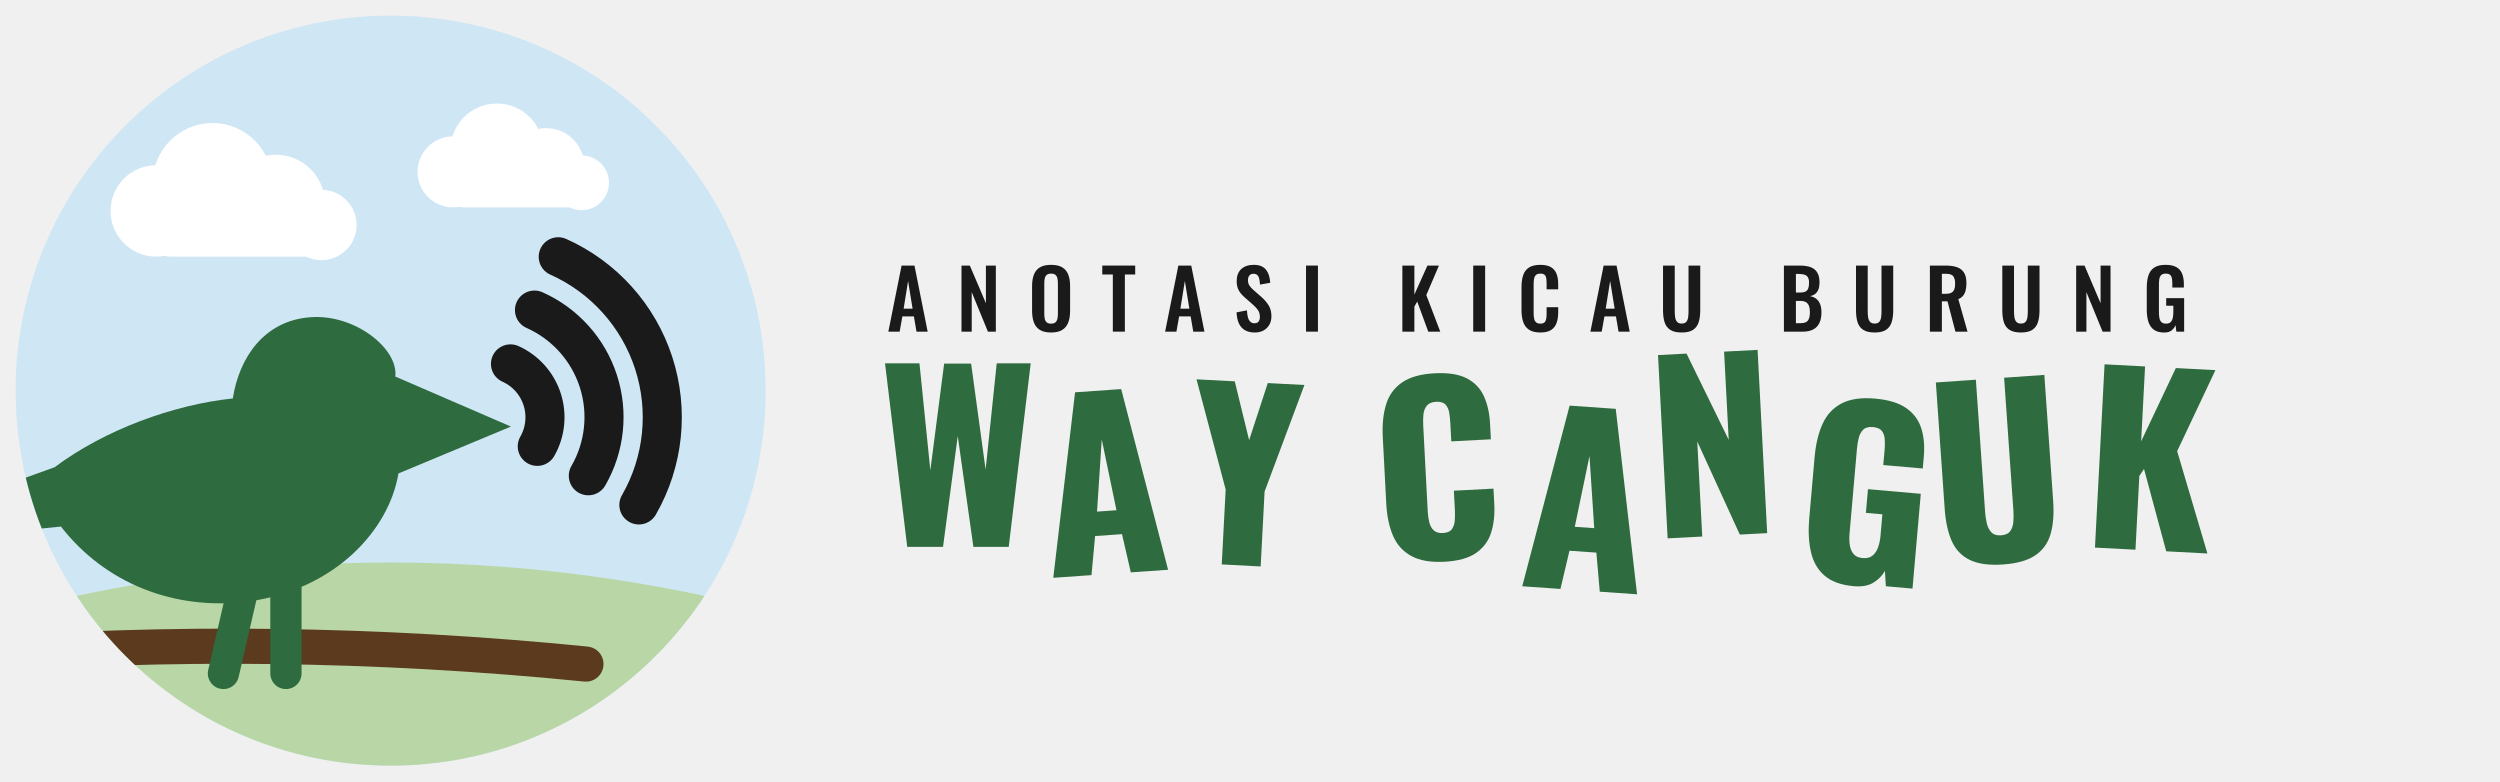
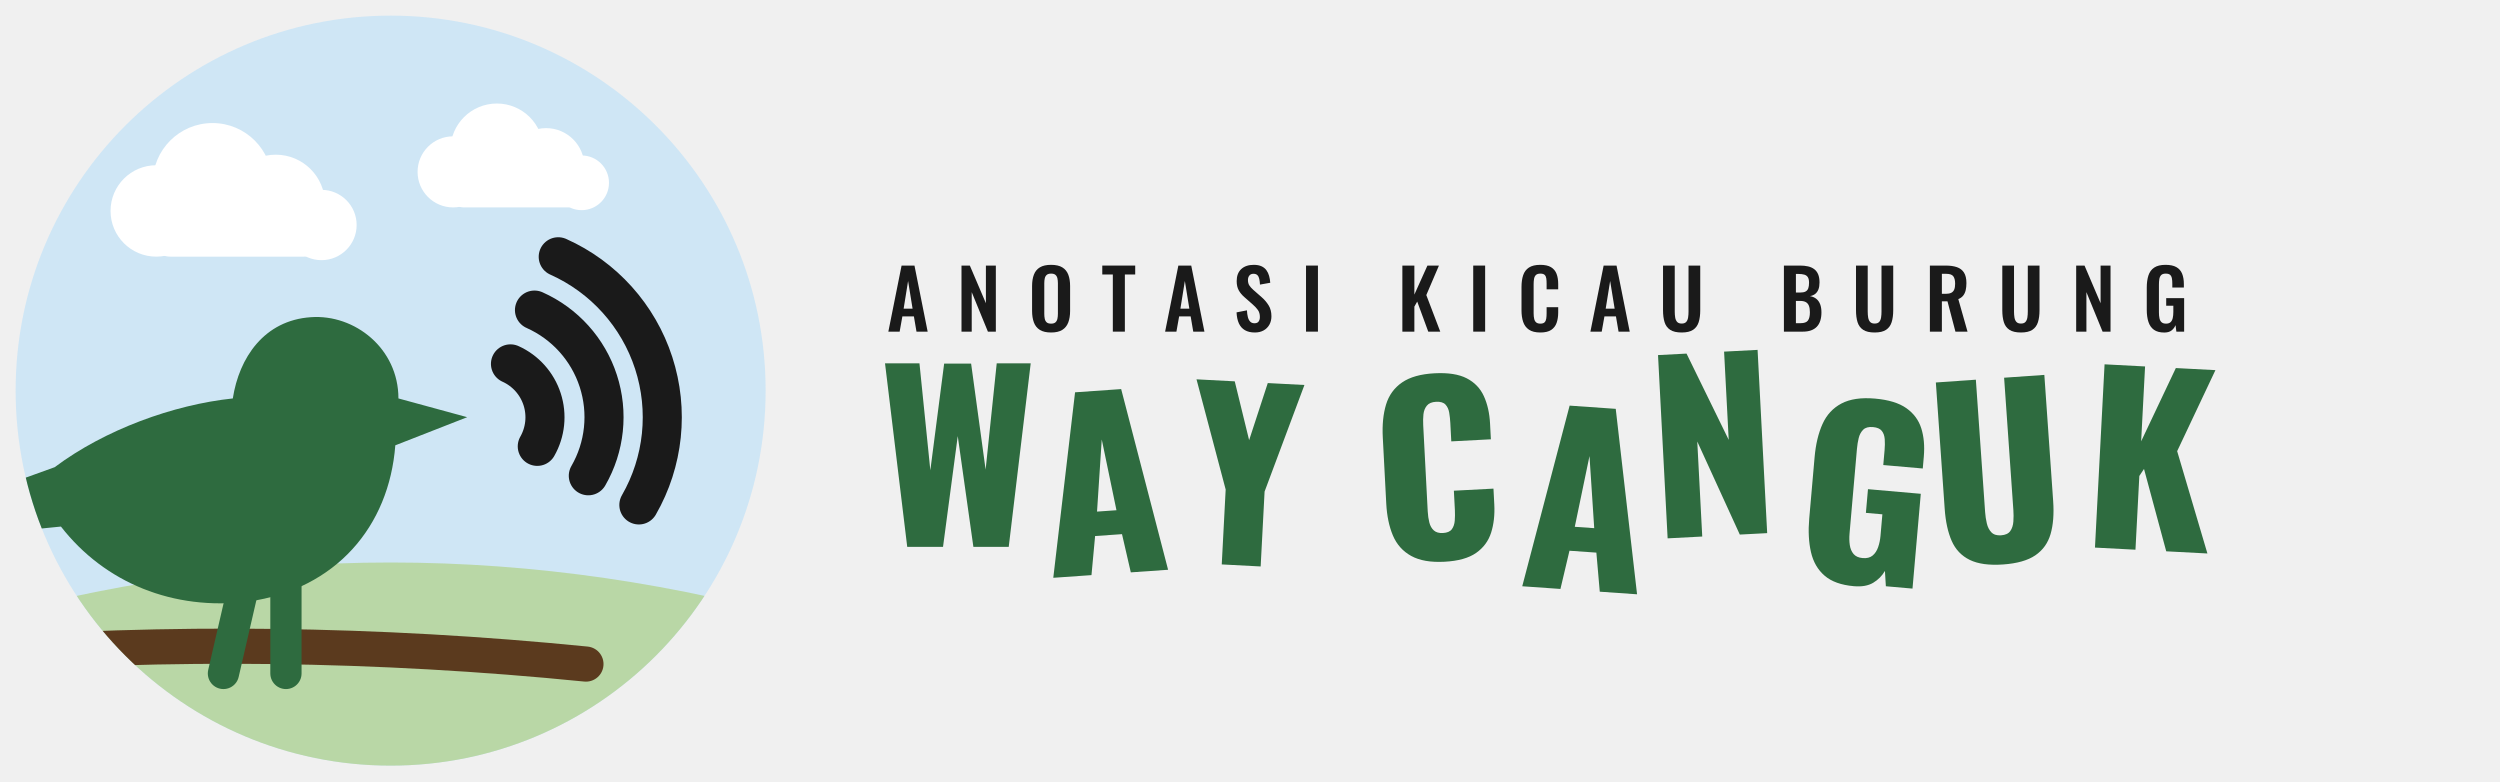
<svg xmlns="http://www.w3.org/2000/svg" viewBox="0 0 640 200">
  <defs>
    <clipPath id="c">
      <circle cx="100" cy="100" r="96" />
    </clipPath>
  </defs>
  <g clip-path="url(#c)">
    <circle cx="100" cy="100" r="96" fill="#CFE6F5" />
    <path d="M-10 160 Q100 128 210 160 L210 210 L-10 210 Z" fill="#B9D7A6" />
    <circle cx="40.0" cy="54.0" r="11.7" fill="#FFFFFF" />
    <circle cx="54.4" cy="46.8" r="15.3" fill="#FFFFFF" />
    <circle cx="70.6" cy="52.2" r="12.6" fill="#FFFFFF" />
    <circle cx="82.3" cy="57.6" r="9.0" fill="#FFFFFF" />
    <rect x="38.2" y="54.0" width="45.0" height="11.7" rx="5.4" fill="#FFFFFF" />
    <circle cx="116.0" cy="44.0" r="9.1" fill="#FFFFFF" />
    <circle cx="127.2" cy="38.4" r="11.9" fill="#FFFFFF" />
    <circle cx="139.8" cy="42.6" r="9.8" fill="#FFFFFF" />
    <circle cx="148.9" cy="46.8" r="7.0" fill="#FFFFFF" />
    <rect x="114.6" y="44.0" width="35.0" height="9.1" rx="4.2" fill="#FFFFFF" />
    <path d="M-10 168 Q70 162 150 170" stroke="#5B3A1E" stroke-width="9" fill="none" stroke-linecap="round" />
    <g transform="translate(54 118) scale(1.6) translate(-50 -45)">
-       <path d="M98 39.5 L79.5 31.5 C80 27 73 21.5 66 22 C58.5 22.5 54.5 28.5 53.5 35 C44 36 33 40 25 46 L7 52.5 L11 57 L26 55.5 C33 64.5 44 69 56 67.5 C70 65.5 78.5 56 80 47 Z" fill="#2E6B3F" />
+       <path d="M91 38 L80 35 C80 27 73 21.5 66 22 C58.5 22.5 54.5 28.5 53.5 35 C44 36 33 40 25 46 L7 52.5 L11 57 L26 55.5 C33 64.5 44 69 56 67.5 C70 65.5 78.5 55.5 79.5 42.5 Z" fill="#2E6B3F" />
      <path d="M55 66 L52 79 M62 65 L62 79" stroke="#2E6B3F" stroke-width="5" stroke-linecap="round" fill="none" />
    </g>
    <g transform="rotate(-18 124.6 106.8)">
      <path d="M134.6 95.7 A15 15 0 0 1 134.6 117.9" stroke="#1A1A1A" stroke-width="10" fill="none" stroke-linecap="round" />
      <path d="M144.7 84.5 A30 30 0 0 1 144.7 129.1" stroke="#1A1A1A" stroke-width="10" fill="none" stroke-linecap="round" />
      <path d="M154.7 73.4 A45 45 0 0 1 154.7 140.2" stroke="#1A1A1A" stroke-width="10" fill="none" stroke-linecap="round" />
    </g>
  </g>
  <path d="M227.418 84.9 230.805 67.987H234.105L237.48 84.9H234.621L233.956 80.996H231.006L230.31 84.9ZM231.33 79.025H233.621L232.471 71.931Z" fill="#1A1A1A" />
  <path d="M246.142 84.9V67.987H248.278L252.391 77.626V67.987H254.936V84.9H252.904L248.761 74.787V84.9Z" fill="#1A1A1A" />
  <path d="M269.074 85.12Q267.264 85.12 266.198 84.452Q265.132 83.784 264.672 82.536Q264.212 81.288 264.212 79.586V73.24Q264.212 71.527 264.677 70.31Q265.142 69.093 266.203 68.446Q267.264 67.798 269.074 67.798Q270.894 67.798 271.955 68.451Q273.017 69.103 273.482 70.315Q273.947 71.527 273.947 73.24V79.596Q273.947 81.288 273.482 82.531Q273.017 83.774 271.955 84.447Q270.894 85.12 269.074 85.12ZM269.074 82.852Q269.83 82.852 270.203 82.515Q270.575 82.177 270.699 81.601Q270.823 81.026 270.823 80.323V72.534Q270.823 71.82 270.699 71.26Q270.575 70.7 270.203 70.373Q269.83 70.045 269.074 70.045Q268.339 70.045 267.961 70.373Q267.584 70.7 267.46 71.26Q267.336 71.82 267.336 72.534V80.323Q267.336 81.026 267.454 81.601Q267.573 82.177 267.945 82.515Q268.317 82.852 269.074 82.852Z" fill="#1A1A1A" />
  <path d="M284.883 84.9V70.269H282.184V67.987H290.613V70.269H287.965V84.9Z" fill="#1A1A1A" />
  <path d="M298.271 84.9 301.658 67.987H304.957L308.333 84.9H305.473L304.809 80.996H301.859L301.163 84.9ZM302.183 79.025H304.474L303.323 71.931Z" fill="#1A1A1A" />
  <path d="M321.242 85.12Q319.716 85.12 318.696 84.526Q317.677 83.932 317.154 82.788Q316.632 81.643 316.559 79.966L319.218 79.446Q319.259 80.44 319.457 81.189Q319.654 81.938 320.064 82.347Q320.473 82.755 321.145 82.755Q321.891 82.755 322.21 82.303Q322.529 81.851 322.529 81.16Q322.529 80.065 322.018 79.355Q321.507 78.645 320.681 77.924L318.553 76.054Q317.653 75.28 317.121 74.328Q316.59 73.375 316.59 71.972Q316.59 69.963 317.762 68.88Q318.935 67.798 320.956 67.798Q322.141 67.798 322.936 68.161Q323.73 68.525 324.199 69.17Q324.667 69.815 324.894 70.64Q325.122 71.465 325.183 72.388L322.553 72.856Q322.512 72.064 322.384 71.439Q322.255 70.815 321.909 70.452Q321.563 70.089 320.891 70.089Q320.197 70.089 319.836 70.542Q319.475 70.996 319.475 71.667Q319.475 72.526 319.833 73.075Q320.191 73.625 320.851 74.211L322.957 76.06Q323.993 76.949 324.74 78.124Q325.487 79.299 325.487 80.972Q325.487 82.192 324.954 83.133Q324.421 84.074 323.47 84.597Q322.518 85.12 321.242 85.12Z" fill="#1A1A1A" />
  <path d="M334.341 84.9V67.987H337.392V84.9Z" fill="#1A1A1A" />
  <path d="M359.006 84.9V67.987H362.077V75.414L365.421 67.987H368.368L365.135 75.538L368.706 84.9H365.634L362.807 77.203L362.077 78.497V84.9Z" fill="#1A1A1A" />
  <path d="M377.145 84.9V67.987H380.196V84.9Z" fill="#1A1A1A" />
  <path d="M394.327 85.12Q392.467 85.12 391.41 84.396Q390.354 83.671 389.93 82.402Q389.506 81.134 389.506 79.493V73.456Q389.506 71.723 389.93 70.454Q390.354 69.186 391.41 68.492Q392.467 67.798 394.327 67.798Q396.065 67.798 397.059 68.399Q398.053 69 398.476 70.096Q398.899 71.193 398.899 72.674V74.075H395.932V72.626Q395.932 71.913 395.86 71.327Q395.787 70.741 395.456 70.393Q395.125 70.045 394.337 70.045Q393.551 70.045 393.183 70.414Q392.815 70.782 392.712 71.404Q392.608 72.025 392.608 72.8V80.149Q392.608 81.056 392.758 81.657Q392.907 82.258 393.285 82.555Q393.663 82.852 394.337 82.852Q395.104 82.852 395.435 82.489Q395.767 82.126 395.849 81.514Q395.932 80.902 395.932 80.159V78.637H398.899V79.997Q398.899 81.488 398.496 82.647Q398.094 83.805 397.105 84.463Q396.116 85.12 394.327 85.12Z" fill="#1A1A1A" />
  <path d="M407.146 84.9 410.533 67.987H413.833L417.208 84.9H414.349L413.684 80.996H410.734L410.039 84.9ZM411.058 79.025H413.349L412.199 71.931Z" fill="#1A1A1A" />
  <path d="M430.504 85.12Q428.613 85.12 427.572 84.438Q426.531 83.756 426.133 82.484Q425.735 81.212 425.735 79.437V67.987H428.734V79.778Q428.734 80.573 428.848 81.277Q428.961 81.981 429.344 82.406Q429.727 82.831 430.504 82.831Q431.301 82.831 431.674 82.406Q432.046 81.981 432.155 81.277Q432.263 80.573 432.263 79.778V67.987H435.262V79.437Q435.262 81.212 434.859 82.484Q434.456 83.756 433.425 84.438Q432.395 85.12 430.504 85.12Z" fill="#1A1A1A" />
  <path d="M456.682 84.9V67.987H460.836Q461.952 67.987 462.862 68.195Q463.772 68.402 464.433 68.897Q465.094 69.392 465.446 70.228Q465.798 71.065 465.798 72.323Q465.798 73.356 465.516 74.086Q465.233 74.816 464.69 75.243Q464.147 75.671 463.344 75.807Q464.345 75.983 464.993 76.515Q465.641 77.046 465.966 77.908Q466.29 78.769 466.29 79.98Q466.29 81.184 465.991 82.109Q465.692 83.034 465.1 83.649Q464.508 84.265 463.619 84.582Q462.73 84.9 461.548 84.9ZM459.753 82.735H460.931Q462.334 82.735 462.834 82.053Q463.334 81.371 463.334 79.947Q463.334 78.936 463.09 78.297Q462.846 77.657 462.3 77.346Q461.754 77.034 460.829 77.034H459.753ZM459.753 74.894H460.807Q461.734 74.894 462.233 74.623Q462.732 74.352 462.924 73.79Q463.116 73.228 463.116 72.377Q463.116 71.466 462.821 70.982Q462.525 70.498 461.919 70.313Q461.312 70.129 460.36 70.129H459.753Z" fill="#1A1A1A" />
  <path d="M479.906 85.12Q478.015 85.12 476.974 84.438Q475.933 83.756 475.535 82.484Q475.137 81.212 475.137 79.437V67.987H478.136V79.778Q478.136 80.573 478.25 81.277Q478.364 81.981 478.746 82.406Q479.129 82.831 479.906 82.831Q480.703 82.831 481.076 82.406Q481.448 81.981 481.557 81.277Q481.665 80.573 481.665 79.778V67.987H484.665V79.437Q484.665 81.212 484.261 82.484Q483.858 83.756 482.827 84.438Q481.797 85.12 479.906 85.12Z" fill="#1A1A1A" />
  <path d="M494.051 84.9V67.987H498.101Q499.803 67.987 500.985 68.398Q502.167 68.81 502.786 69.791Q503.404 70.772 503.404 72.466Q503.404 73.479 503.217 74.289Q503.03 75.098 502.576 75.673Q502.122 76.248 501.327 76.574L503.685 84.9H500.59L498.56 77.149H497.121V84.9ZM497.121 75.22H498.095Q498.989 75.22 499.519 74.954Q500.048 74.687 500.281 74.119Q500.514 73.551 500.514 72.638Q500.514 71.36 500.047 70.73Q499.579 70.099 498.252 70.099H497.121Z" fill="#1A1A1A" />
  <path d="M517.358 85.12Q515.466 85.12 514.426 84.438Q513.385 83.756 512.987 82.484Q512.589 81.212 512.589 79.437V67.987H515.588V79.778Q515.588 80.573 515.701 81.277Q515.815 81.981 516.198 82.406Q516.581 82.831 517.358 82.831Q518.155 82.831 518.528 82.406Q518.9 81.981 519.009 81.277Q519.117 80.573 519.117 79.778V67.987H522.116V79.437Q522.116 81.212 521.713 82.484Q521.309 83.756 520.279 84.438Q519.249 85.12 517.358 85.12Z" fill="#1A1A1A" />
  <path d="M531.502 84.9V67.987H533.638L537.751 77.626V67.987H540.296V84.9H538.264L534.121 74.787V84.9Z" fill="#1A1A1A" />
  <path d="M554.066 85.13Q552.393 85.13 551.41 84.425Q550.428 83.719 550 82.409Q549.572 81.098 549.572 79.324V73.655Q549.572 71.829 549.996 70.519Q550.42 69.208 551.476 68.503Q552.533 67.798 554.383 67.798Q556.121 67.798 557.146 68.379Q558.17 68.96 558.62 70.061Q559.069 71.163 559.069 72.736V73.6H556.112V72.636Q556.112 71.82 556.004 71.245Q555.895 70.669 555.543 70.357Q555.191 70.045 554.425 70.045Q553.607 70.045 553.24 70.444Q552.872 70.844 552.779 71.491Q552.686 72.138 552.686 72.912V79.984Q552.686 80.861 552.831 81.509Q552.976 82.156 553.375 82.504Q553.774 82.852 554.509 82.852Q555.255 82.852 555.66 82.479Q556.064 82.105 556.219 81.432Q556.375 80.759 556.375 79.852V78.262H554.547V76.322H559.14V84.9H557.151L556.933 83.238Q556.598 84.059 555.921 84.595Q555.243 85.13 554.066 85.13Z" fill="#1A1A1A" />
  <path d="M232.25 140.0 226.566 93.02H235.382L238.166 120.396L241.704 93.078H248.606L252.318 120.222L255.16 93.02H263.86L258.234 140.0H249.186L245.184 111.638L241.414 140.0Z" fill="#2E6B3F" />
  <path d="M269.641 147.915 275.216 100.43 287.019 99.605 299.033 145.86 289.487 146.527 287.233 136.743 280.347 137.224 279.419 147.231ZM280.84 130.969 285.816 130.621 282.05 112.511Z" fill="#2E6B3F" />
  <path d="M312.767 144.492 313.772 125.32 306.306 97.109 316.095 97.622 319.777 112.683 324.551 98.065 333.934 98.557 323.734 125.842 322.729 145.014Z" fill="#2E6B3F" />
  <path d="M369.775 143.809Q364.447 144.088 361.246 142.31Q358.046 140.532 356.588 137.095Q355.13 133.657 354.881 128.908L353.995 111.995Q353.74 107.13 354.83 103.559Q355.921 99.988 358.919 97.914Q361.918 95.84 367.247 95.561Q372.46 95.288 375.474 96.843Q378.489 98.398 379.866 101.404Q381.243 104.411 381.452 108.407L381.665 112.461L371.529 112.993L371.283 108.301Q371.21 106.911 370.999 105.644Q370.787 104.378 370.048 103.574Q369.309 102.771 367.629 102.859Q366.007 102.944 365.271 103.854Q364.535 104.763 364.4 106.077Q364.266 107.391 364.342 108.839L365.498 130.907Q365.58 132.471 365.909 133.76Q366.238 135.05 367.061 135.791Q367.884 136.532 369.39 136.453Q371.011 136.368 371.663 135.492Q372.314 134.615 372.417 133.274Q372.521 131.933 372.449 130.543L372.191 125.619L382.327 125.088L382.539 129.143Q382.749 133.139 381.727 136.358Q380.705 139.577 377.875 141.555Q375.046 143.532 369.775 143.809Z" fill="#2E6B3F" />
  <path d="M389.695 150.085 401.825 103.838 413.628 104.664 419.087 152.14 409.541 151.473 408.67 141.47 401.785 140.988 399.473 150.769ZM403.144 134.862 408.12 135.21 406.91 116.753Z" fill="#2E6B3F" />
  <path d="M426.913 137.818 424.454 90.902 431.752 90.52 442.551 112.605 441.367 90.016 449.94 89.567 452.398 136.482 445.39 136.85 434.5 113.027 435.775 137.353Z" fill="#2E6B3F" />
  <path d="M474.574 150.063Q469.72 149.639 467.095 147.371Q464.469 145.104 463.606 141.331Q462.742 137.559 463.162 132.763L464.537 117.047Q464.972 112.078 466.561 108.549Q468.151 105.02 471.416 103.297Q474.682 101.574 479.998 102.039Q485.198 102.494 488.022 104.488Q490.846 106.482 491.849 109.655Q492.852 112.829 492.493 116.931L492.231 119.936L482.119 119.051L482.453 115.237Q482.584 113.735 482.493 112.446Q482.402 111.158 481.748 110.314Q481.094 109.471 479.476 109.33Q477.801 109.183 476.971 110.013Q476.142 110.843 475.823 112.154Q475.505 113.465 475.378 114.91L473.483 136.577Q473.346 138.137 473.545 139.523Q473.744 140.908 474.509 141.819Q475.273 142.73 476.833 142.867Q478.451 143.008 479.394 142.218Q480.336 141.427 480.804 140.07Q481.272 138.714 481.409 137.154L481.889 131.665L477.671 131.296L478.202 125.229L491.722 126.412L489.599 150.679L482.781 150.083L482.542 146.161Q481.446 148.045 479.541 149.188Q477.636 150.331 474.574 150.063Z" fill="#2E6B3F" />
  <path d="M512.791 144.505Q507.41 144.881 504.249 143.329Q501.088 141.777 499.636 138.477Q498.185 135.177 497.841 130.259L495.579 97.916L505.82 97.2L508.191 131.105Q508.292 132.552 508.625 133.982Q508.957 135.412 509.803 136.283Q510.649 137.154 512.269 137.041Q513.947 136.924 514.634 135.945Q515.322 134.967 515.423 133.506Q515.525 132.046 515.423 130.599L513.053 96.694L523.351 95.974L525.613 128.317Q525.957 133.235 524.95 136.707Q523.942 140.178 521.057 142.153Q518.172 144.129 512.791 144.505Z" fill="#2E6B3F" />
  <path d="M536.311 140.182 538.77 93.267 549.138 93.81 548.133 112.982 557.015 94.223 567.151 94.754 557.352 115.497 565.098 141.691 554.556 141.138 548.866 120.048 547.669 121.843 546.679 140.725Z" fill="#2E6B3F" />
</svg>
